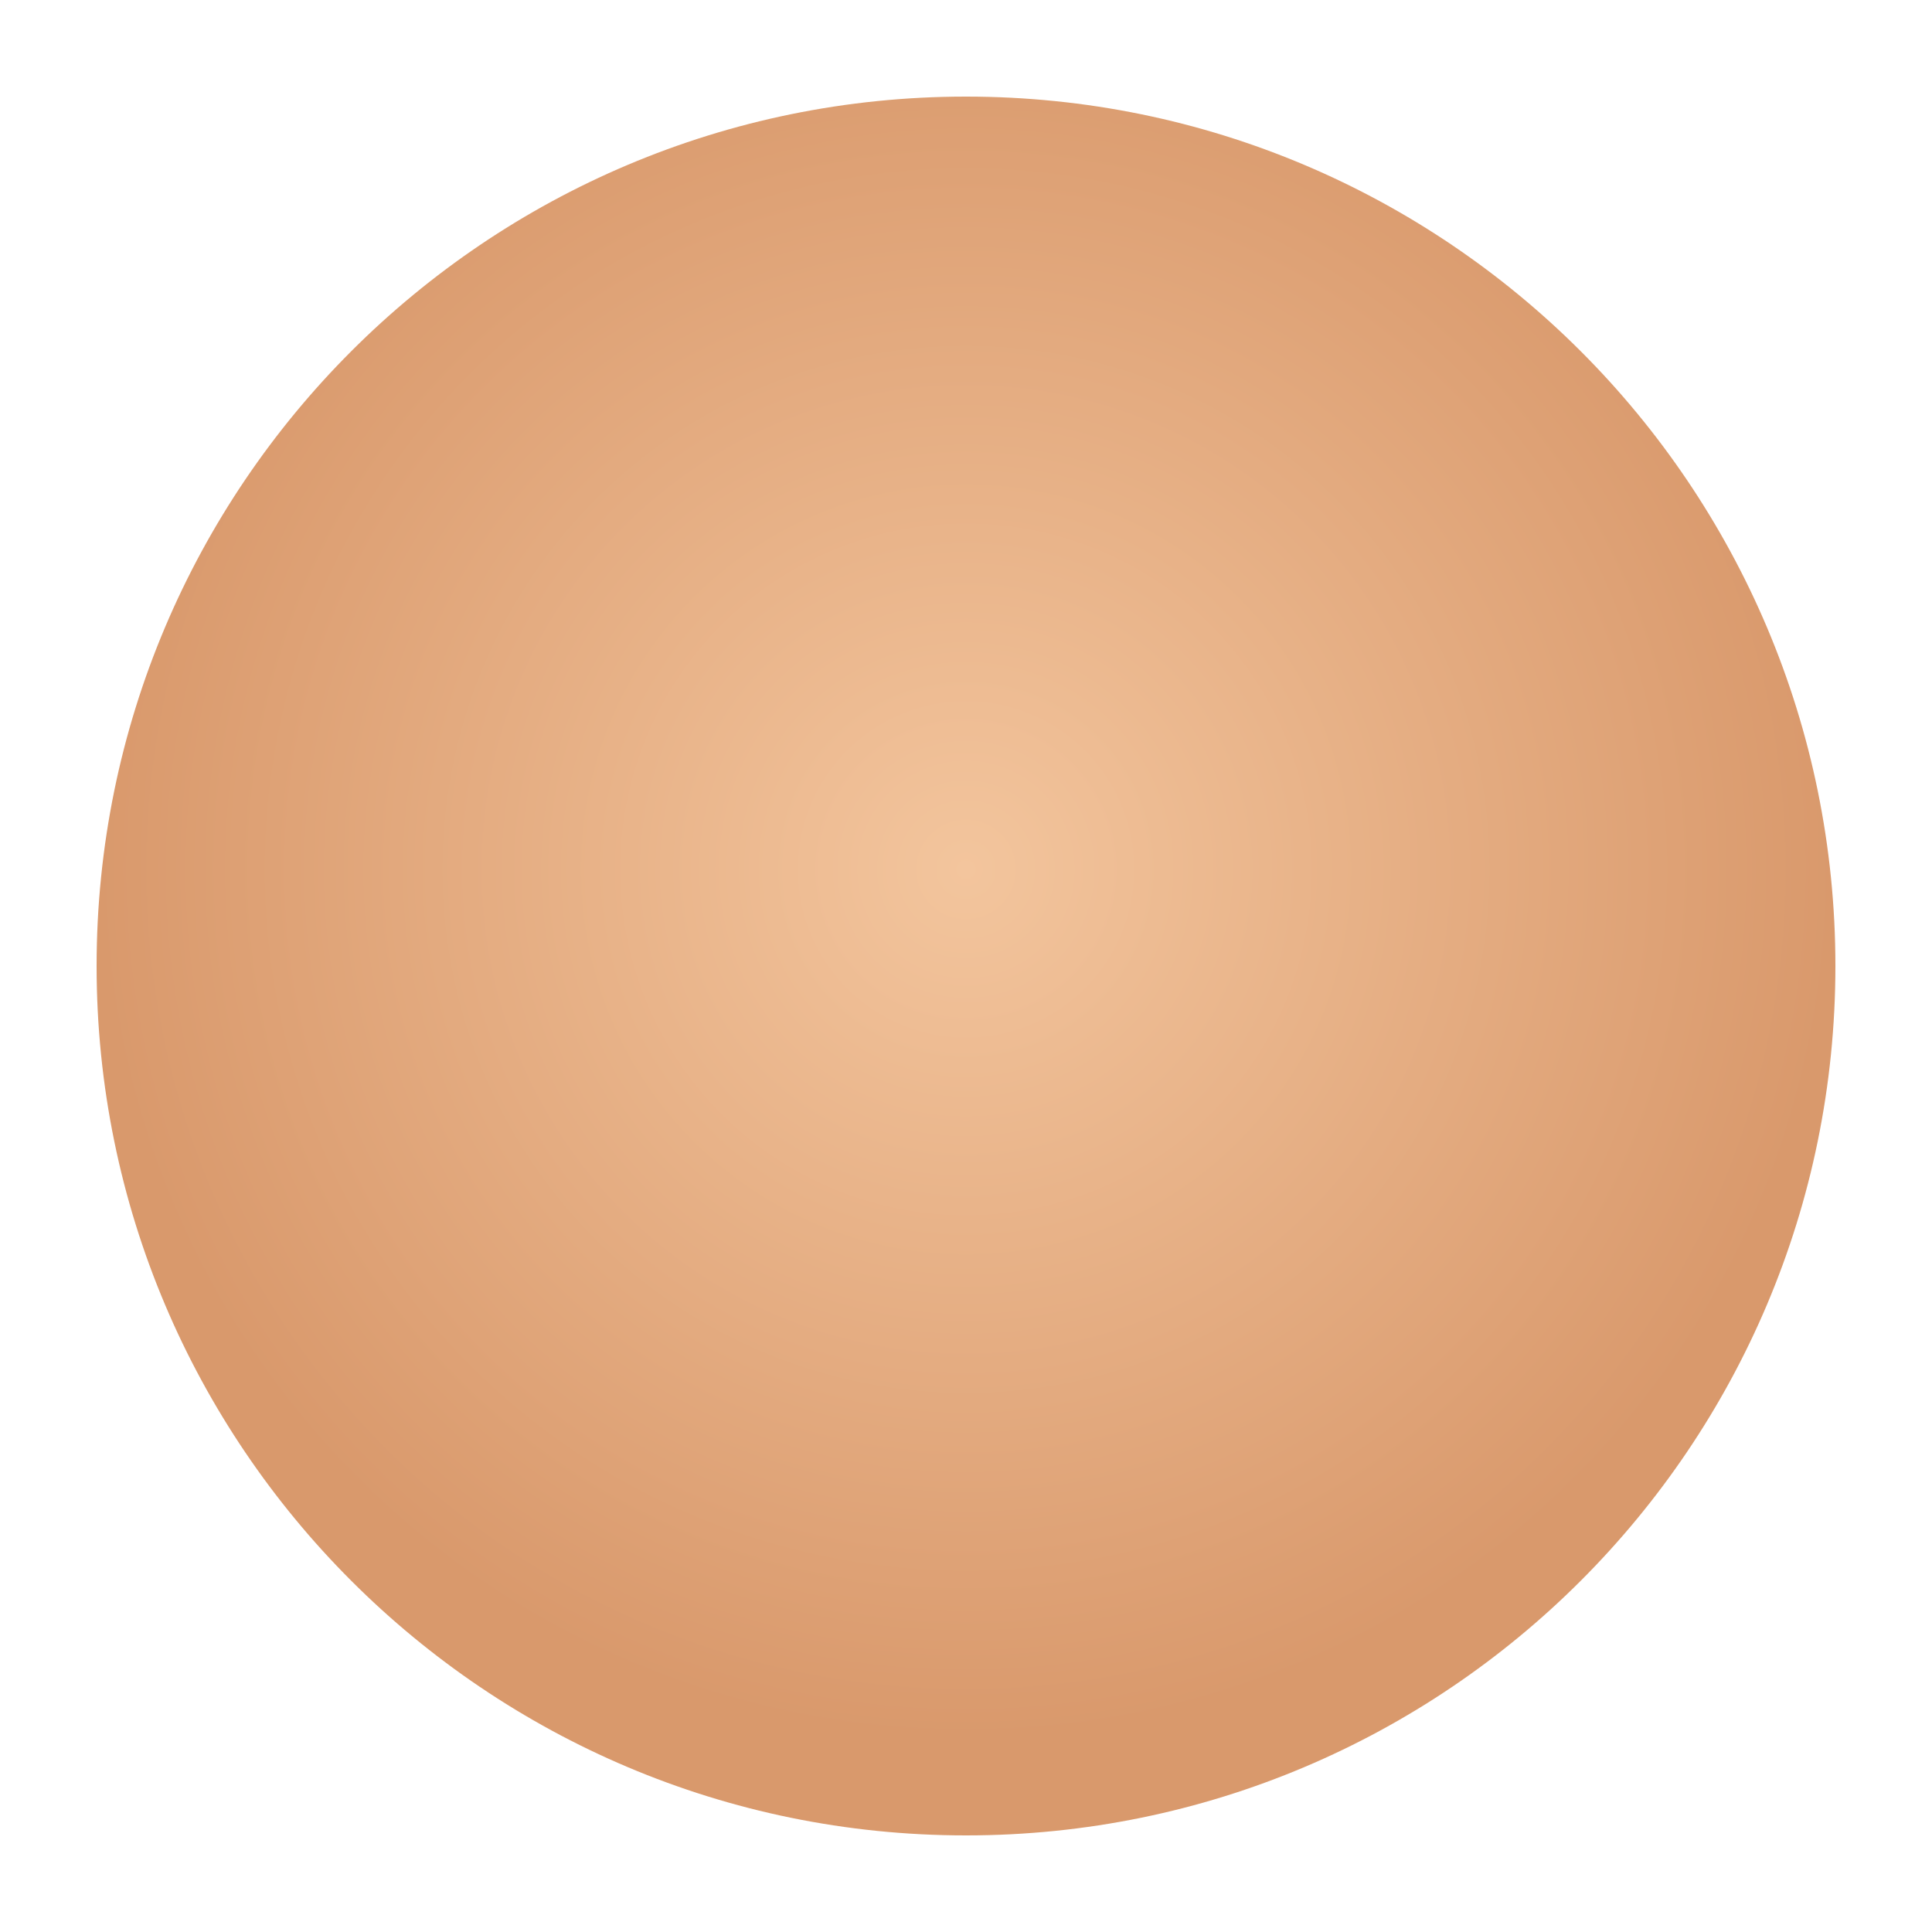
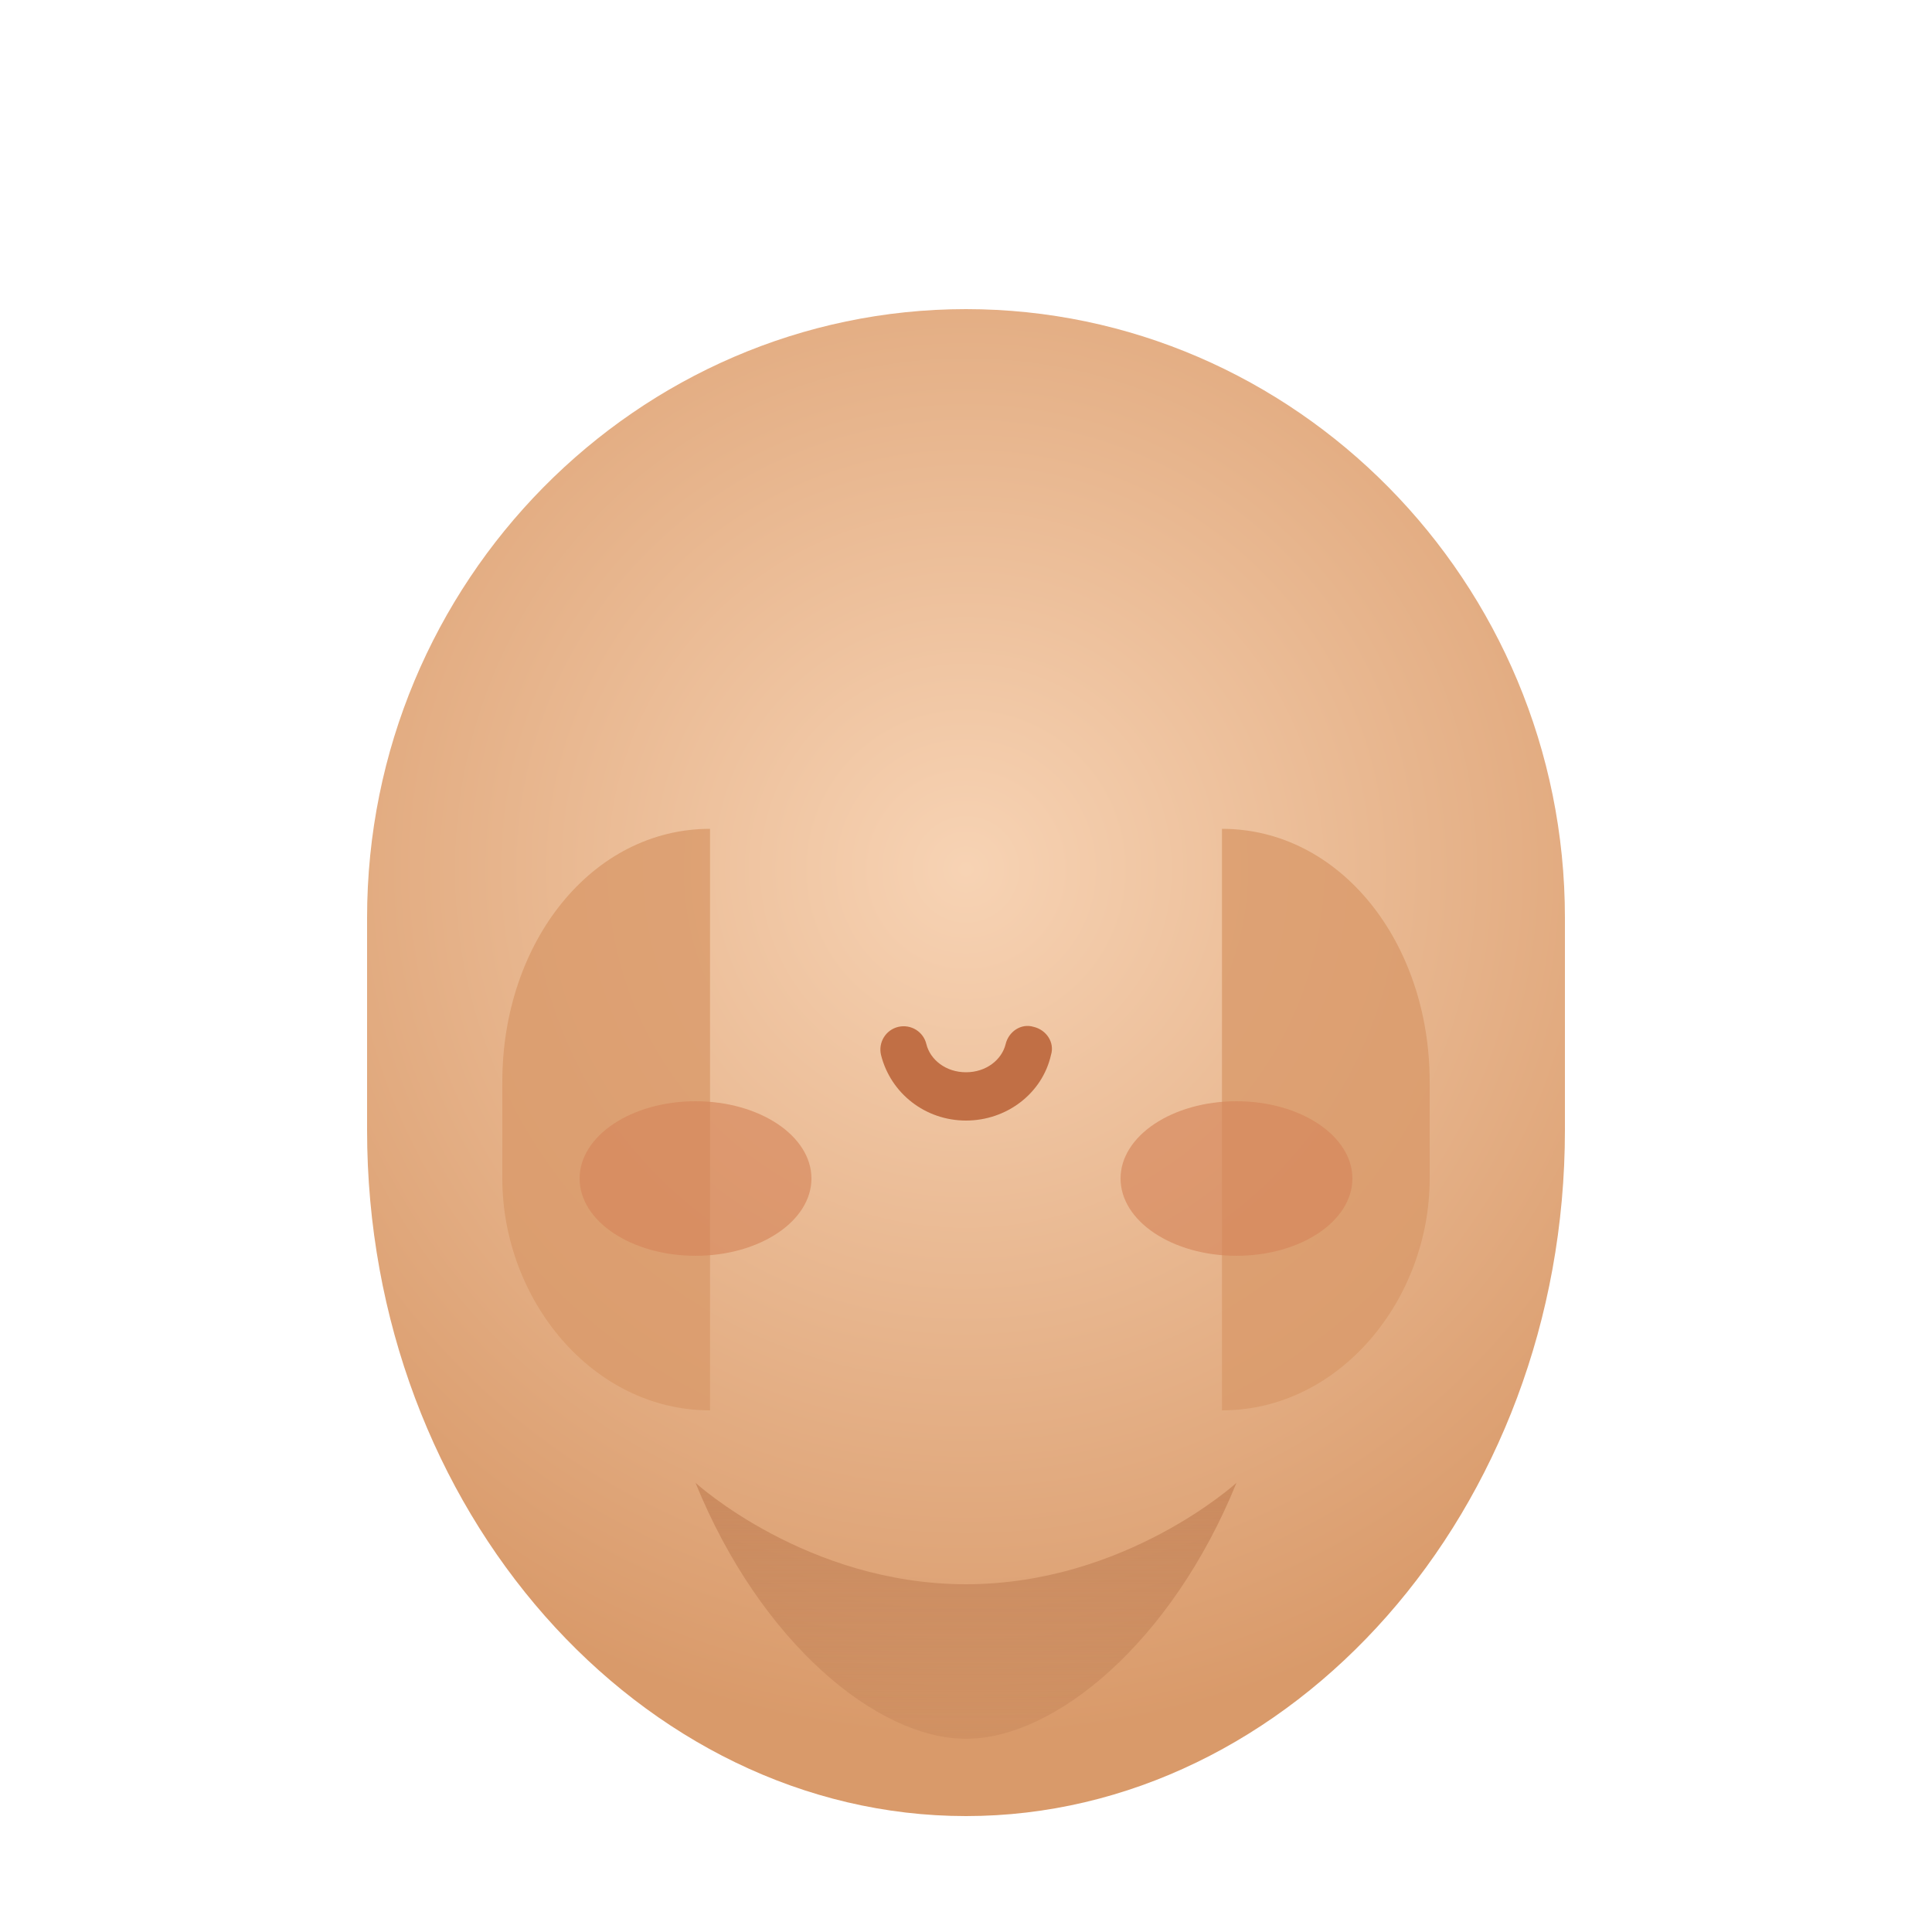
<svg xmlns="http://www.w3.org/2000/svg" viewBox="0 0 200 200">
  <defs>
    <radialGradient id="warmSkin" cx="100" cy="90" r="90" gradientUnits="userSpaceOnUse">
-       <stop offset="0" stop-color="#f3c59d" />
-       <stop offset="1" stop-color="#d9996c" />
+       <stop offset="0" stop-color="#f7d3b4" />
+       <stop offset="1" stop-color="#d99a6a" />
    </radialGradient>
+     <linearGradient id="warmShadow" x1="100" y1="140" x2="100" y2="190" gradientUnits="userSpaceOnUse">
+       <stop offset="0" stop-color="#c77f51" stop-opacity="0.75" />
+       <stop offset="1" stop-color="#9a5933" stop-opacity="0" />
+     </linearGradient>
  </defs>
-   <circle cx="100" cy="100" r="90" fill="url(#warmSkin)" />
+   <path d="M100 32c-34 0-62 28.2-62 63v22c0 39.4 28.4 71 62 71s62-31.6 62-71v-22c0-34.8-28-63-62-63z" fill="url(#warmSkin)" />
+   <path d="M52 112c0-14.5 9.3-26.2 21.5-26.2V146C61.3 146 52 134.5 52 122v-10z" fill="#d99a6a" opacity="0.8" />
+   <path d="M148 112c0-14.5-9.3-26.2-21.5-26.2V146c12.2 0 21.5-11.5 21.5-24v-10z" fill="#d99a6a" opacity="0.8" />
+   <path d="M100 164c-16.5 0-28-10.5-28-10.5 6.7 16.5 18.8 26.5 28 26.5s21.3-10 28-26.5c0 0-11.5 10.5-28 10.5z" fill="url(#warmShadow)" />
+   <ellipse cx="72" cy="122" rx="12" ry="8" fill="#d6865a" opacity="0.65" />
+   <ellipse cx="128" cy="122" rx="12" ry="8" fill="#d6865a" opacity="0.65" />
+   <path d="M100 116c-4.2 0-7.8-2.8-8.8-6.8-.3-1.3.5-2.6 1.8-2.9 1.3-.3 2.6.5 2.9 1.8.4 1.6 2 2.9 4.1 2.9s3.7-1.3 4.1-2.9c.3-1.3 1.6-2.2 2.9-1.8 1.3.3 2.2 1.6 1.8 2.9-.9 4-4.6 6.8-8.8 6.8z" fill="#c16f45" />
</svg>
